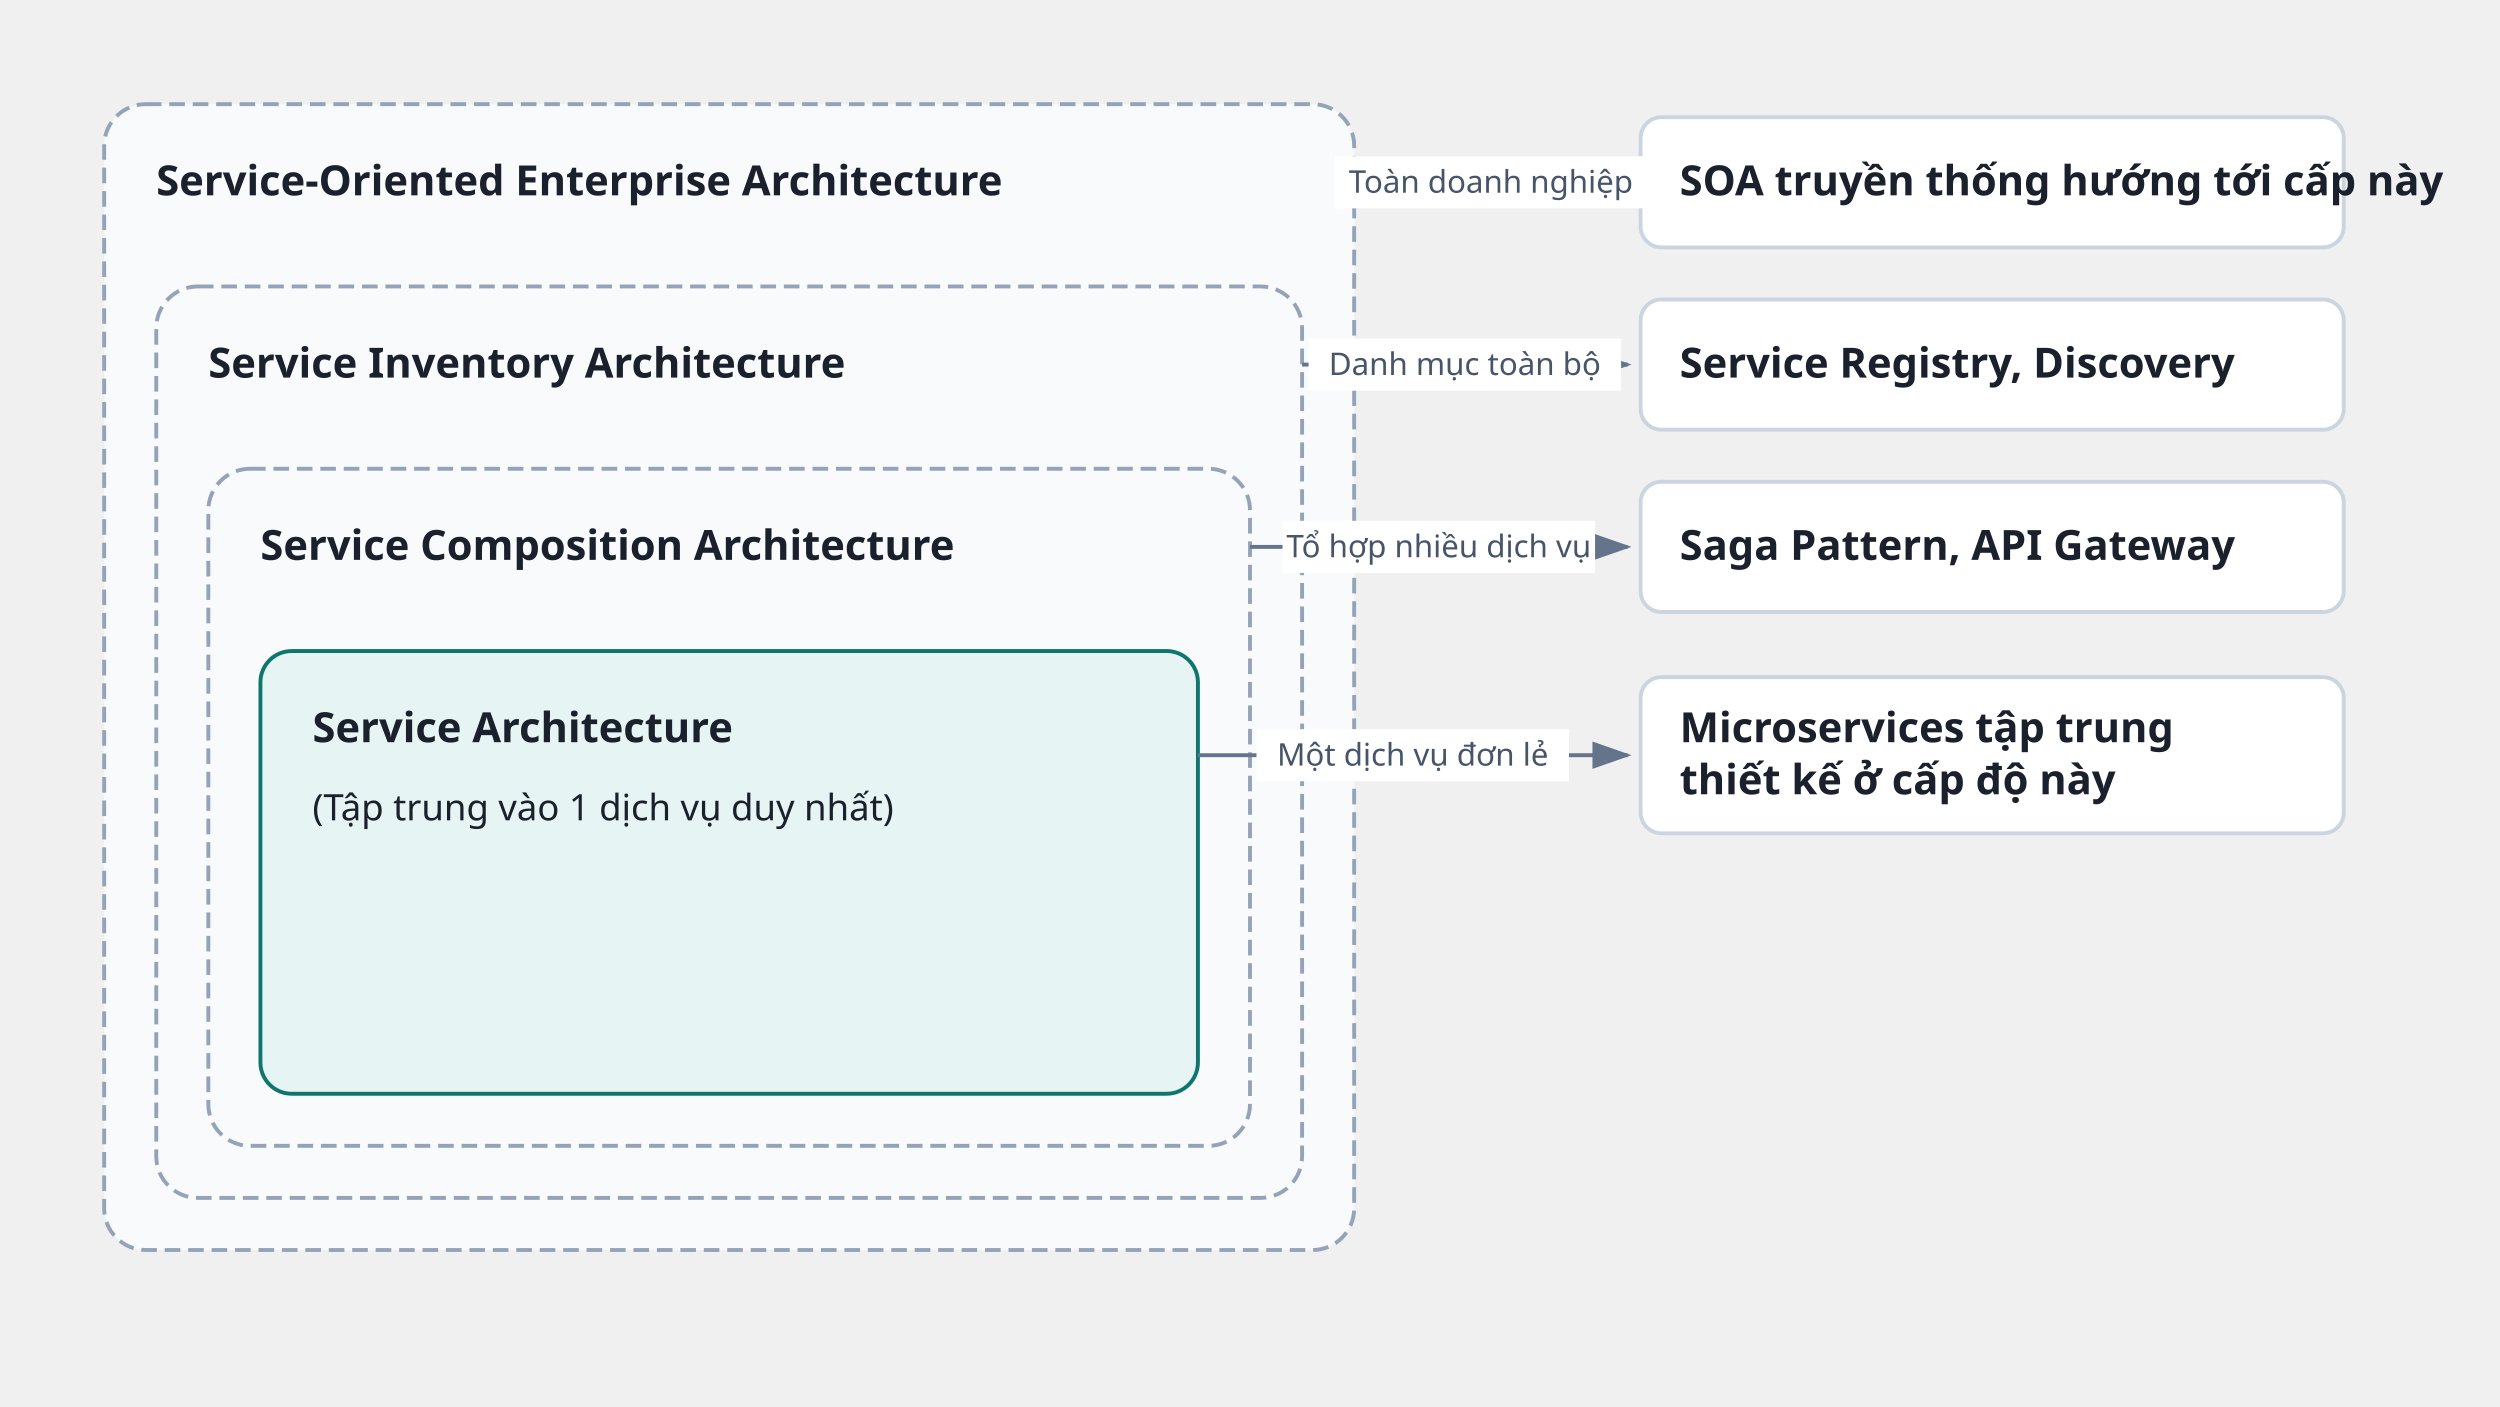
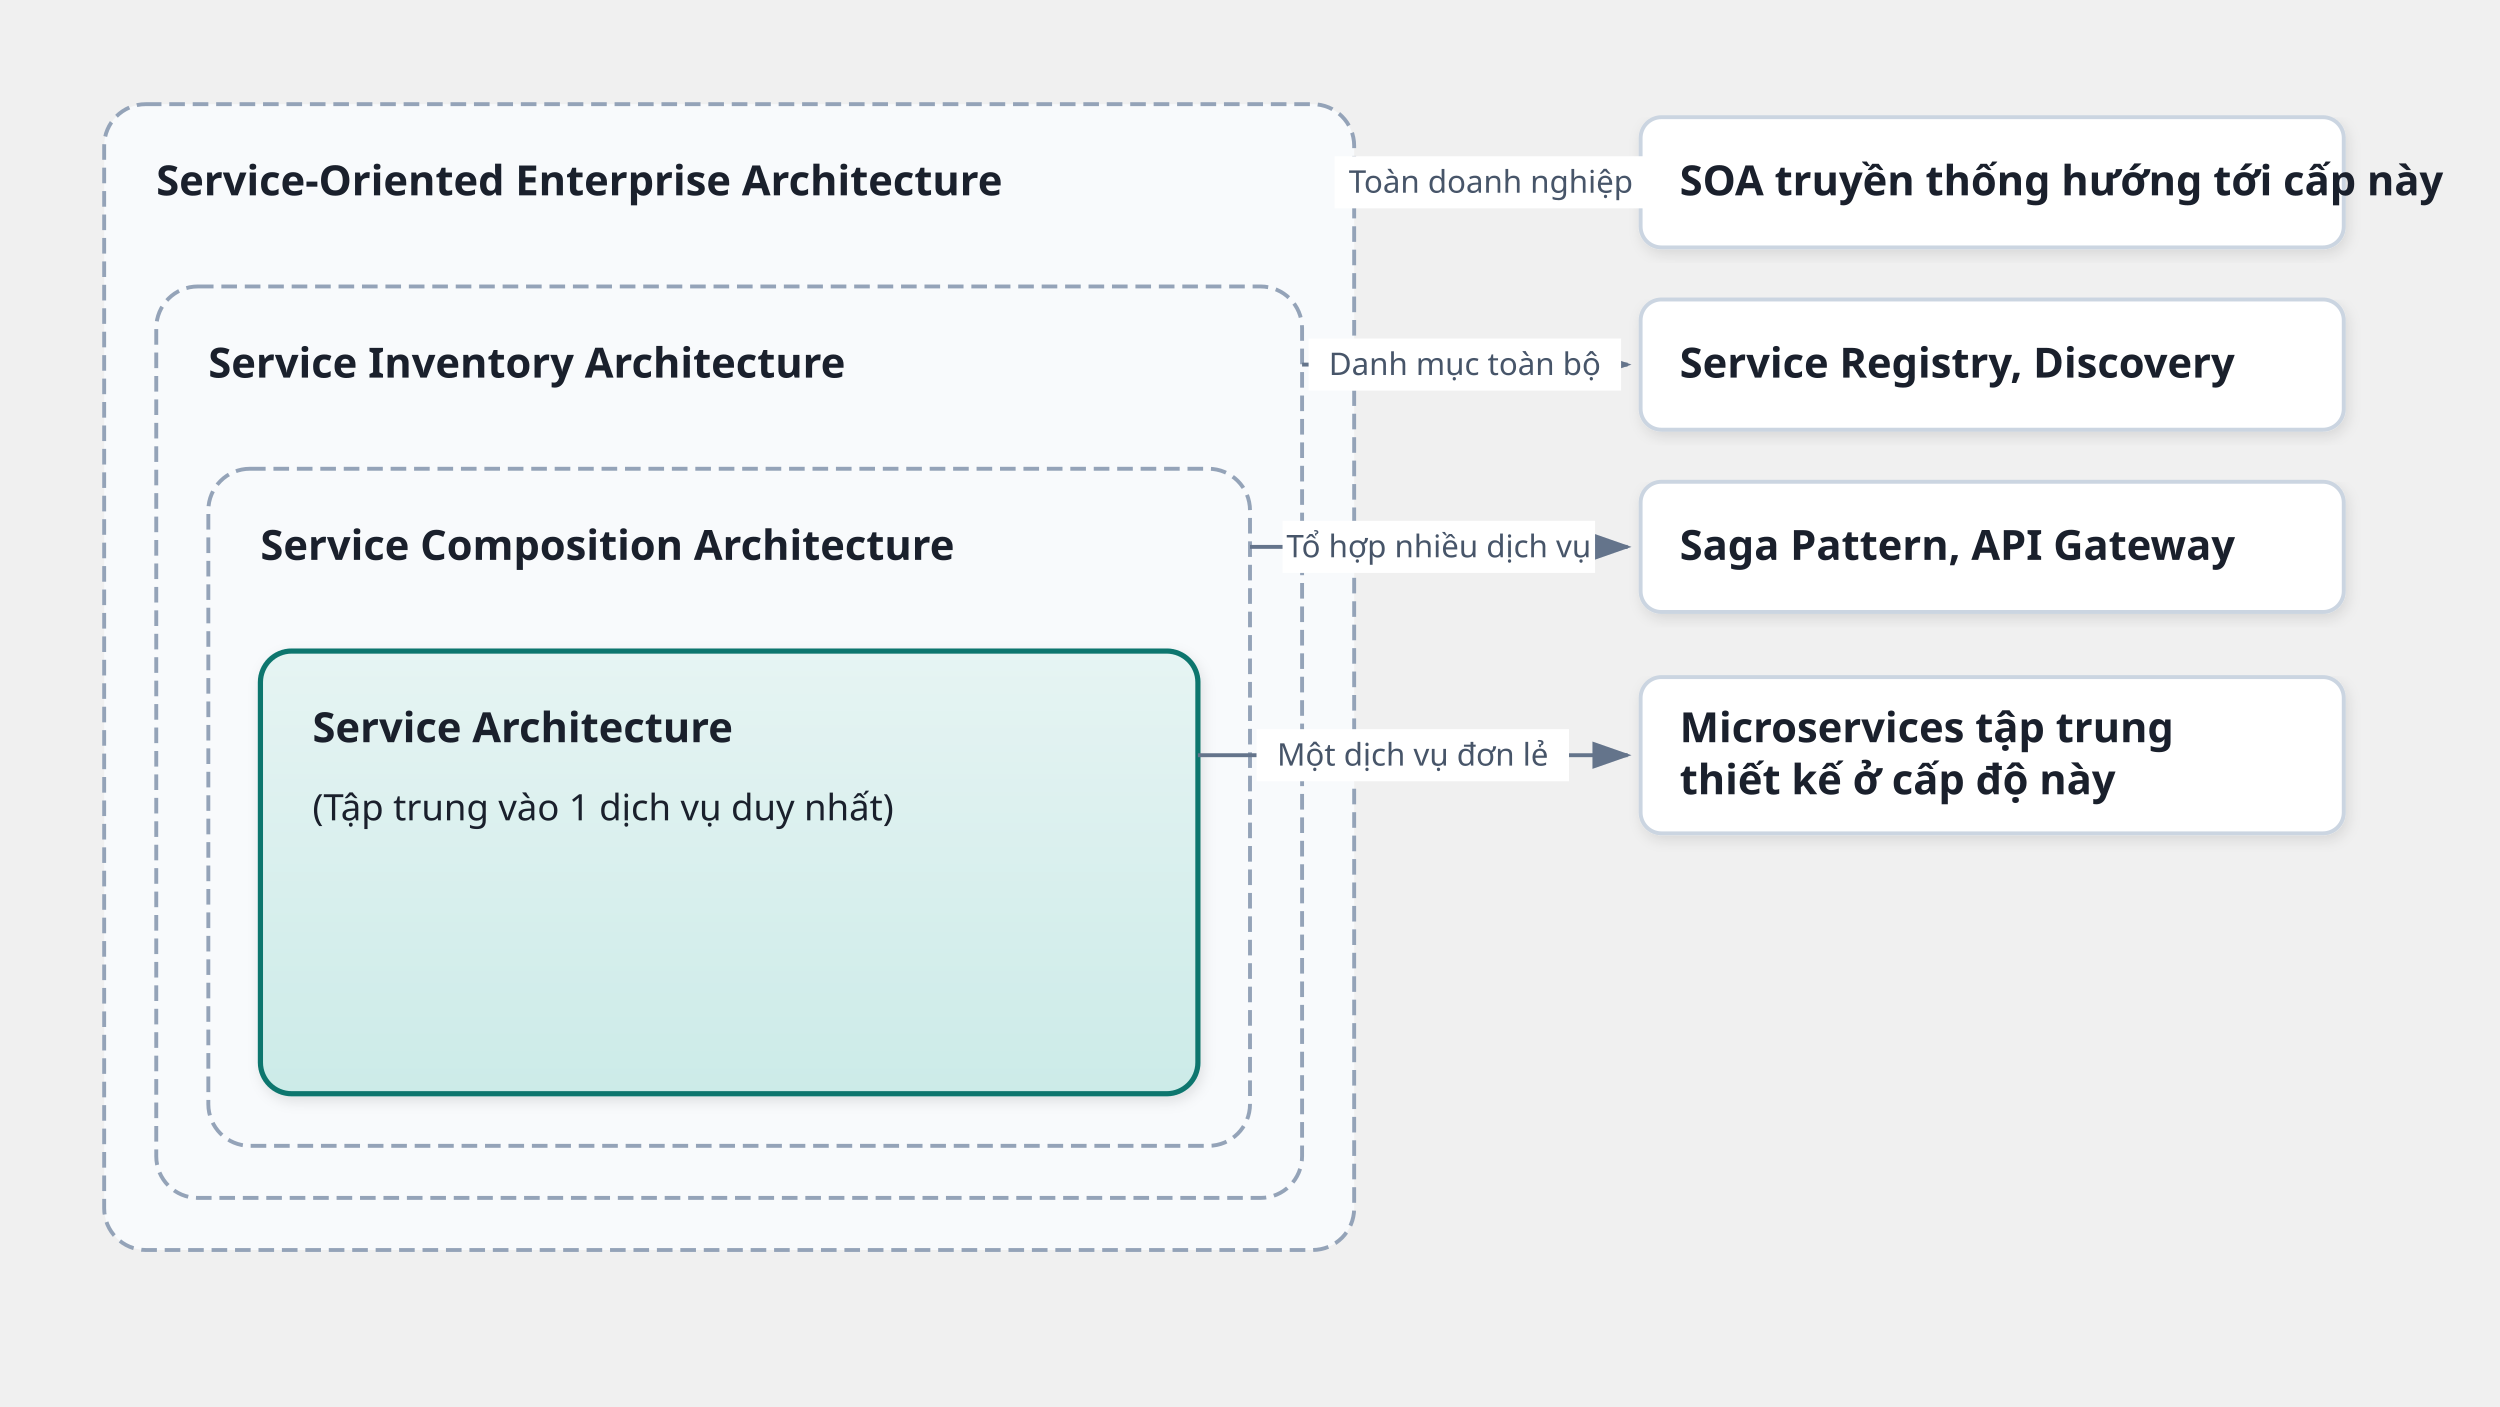
<svg xmlns="http://www.w3.org/2000/svg" viewBox="0 0 960 540" width="100%" height="100%">
  <defs>
    <marker id="arrowhead" markerWidth="10" markerHeight="7" refX="9" refY="3.5" orient="auto">
      <polygon points="0 0, 10 3.5, 0 7" fill="#64748b" />
    </marker>
+     <filter id="shadow" x="-4%" y="-4%" width="108%" height="116%">
+       <feDropShadow dx="1" dy="2" stdDeviation="2.5" flood-color="#0000001a" />
+     </filter>
+     <linearGradient id="grad-service" x1="0" y1="0" x2="0" y2="1">
+       <stop offset="0%" stop-color="#e6f4f3" />
+       <stop offset="100%" stop-color="#ccebe8" />
+     </linearGradient>
+     <linearGradient id="grad-storage" x1="0" y1="0" x2="0" y2="1">
+       <stop offset="0%" stop-color="#dbeafe" />
+       <stop offset="100%" stop-color="#bfdbfe" />
+     </linearGradient>
+     <linearGradient id="grad-event" x1="0" y1="0" x2="0" y2="1">
+       <stop offset="0%" stop-color="#fef9c3" />
+       <stop offset="100%" stop-color="#fef08a" />
+     </linearGradient>
+     <linearGradient id="grad-success" x1="0" y1="0" x2="0" y2="1">
+       <stop offset="0%" stop-color="#dcfce7" />
+       <stop offset="100%" stop-color="#bbf7d0" />
+     </linearGradient>
+     <linearGradient id="grad-danger" x1="0" y1="0" x2="0" y2="1">
+       <stop offset="0%" stop-color="#fee2e2" />
+       <stop offset="100%" stop-color="#fecaca" />
+     </linearGradient>
+     <linearGradient id="grad-warning" x1="0" y1="0" x2="0" y2="1">
+       <stop offset="0%" stop-color="#fff7ed" />
+       <stop offset="100%" stop-color="#ffedd5" />
+     </linearGradient>
+     <linearGradient id="grad-info" x1="0" y1="0" x2="0" y2="1">
+       <stop offset="0%" stop-color="#eff6ff" />
+       <stop offset="100%" stop-color="#dbeafe" />
+     </linearGradient>
+     <linearGradient id="grad-highlight" x1="0" y1="0" x2="0" y2="1">
+       <stop offset="0%" stop-color="#f5f3ff" />
+       <stop offset="100%" stop-color="#ede9fe" />
+     </linearGradient>
+     <linearGradient id="grad-legacy" x1="0" y1="0" x2="0" y2="1">
+       <stop offset="0%" stop-color="#f3f4f6" />
+       <stop offset="100%" stop-color="#e5e7eb" />
+     </linearGradient>
  </defs>
  <style>
    text { font-family: 'Segoe UI', system-ui, -apple-system, sans-serif; font-size: 14px; fill: #1a202c; }
-     .title { font-weight: bold; font-size: 16px; }
+     .title { font-weight: 600; font-size: 16px; }
    .subtitle { font-size: 13px; fill: #64748b; }
    .cluster { fill: #f8fafc; stroke: #94a3b8; stroke-width: 1.5; stroke-dasharray: 6 3; }
-     .service { fill: #e6f4f3; stroke: #0f766e; stroke-width: 1.5; }
-     .note { fill: #ffffff; stroke: #cbd5e1; stroke-width: 1.5; }
+     .service { fill: url(#grad-service); stroke: #0f766e; stroke-width: 2.0; filter: url(#shadow); }
+     .note    { fill: #ffffff;    stroke: #cbd5e1;   stroke-width: 1.5; filter: url(#shadow); }
    .arrow { stroke: #64748b; stroke-width: 1.5; fill: none; marker-end: url(#arrowhead); }
    .arrow-label { font-size: 12px; fill: #475569; text-anchor: middle; background: white; }
    .arrow-bg { fill: #ffffff; }
  </style>
  <rect x="40" y="40" width="480" height="440" rx="16" class="cluster" />
  <text x="60" y="75" class="title">Service-Oriented Enterprise Architecture</text>
  <rect x="60" y="110" width="440" height="350" rx="16" class="cluster" />
  <text x="80" y="145" class="title">Service Inventory Architecture</text>
  <rect x="80" y="180" width="400" height="260" rx="16" class="cluster" />
  <text x="100" y="215" class="title">Service Composition Architecture</text>
  <rect x="100" y="250" width="360" height="170" rx="12" class="service" />
  <text x="120" y="285" class="title">Service Architecture</text>
  <text x="120" y="315" class="">(Tập trung vào 1 dịch vụ duy nhất)</text>
  <rect x="630" y="260" width="270" height="60" rx="8" class="note" />
  <text x="645" y="285" text-anchor="start" class="title">Microservices tập trung</text>
  <text x="645" y="305" text-anchor="start" class="title">thiết kế ở cấp độ này</text>
  <rect x="630" y="185" width="270" height="50" rx="8" class="note" />
  <text x="645" y="215" class="title">Saga Pattern, API Gateway</text>
  <rect x="630" y="115" width="270" height="50" rx="8" class="note" />
  <text x="645" y="145" class="title">Service Registry, Discovery</text>
  <rect x="630" y="45" width="270" height="50" rx="8" class="note" />
  <text x="645" y="75" class="title">SOA truyền thống hướng tới cấp này</text>
  <path d="M 460 290 L 625 290" class="arrow" />
  <rect x="482.5" y="280.0" width="120" height="20" class="arrow-bg" />
  <text x="542.5" y="294.0" class="arrow-label">Một dịch vụ đơn lẻ</text>
  <path d="M 480 210 L 625 210" class="arrow" />
  <rect x="492.5" y="200.0" width="120" height="20" class="arrow-bg" />
  <text x="552.5" y="214.0" class="arrow-label">Tổ hợp nhiều dịch vụ</text>
  <path d="M 500 140 L 625 140" class="arrow" />
  <rect x="502.5" y="130.0" width="120" height="20" class="arrow-bg" />
  <text x="562.5" y="144.0" class="arrow-label">Danh mục toàn bộ</text>
  <path d="M 520 70 L 625 70" class="arrow" />
  <rect x="512.5" y="60.0" width="120" height="20" class="arrow-bg" />
  <text x="572.5" y="74.0" class="arrow-label">Toàn doanh nghiệp</text>
</svg>
